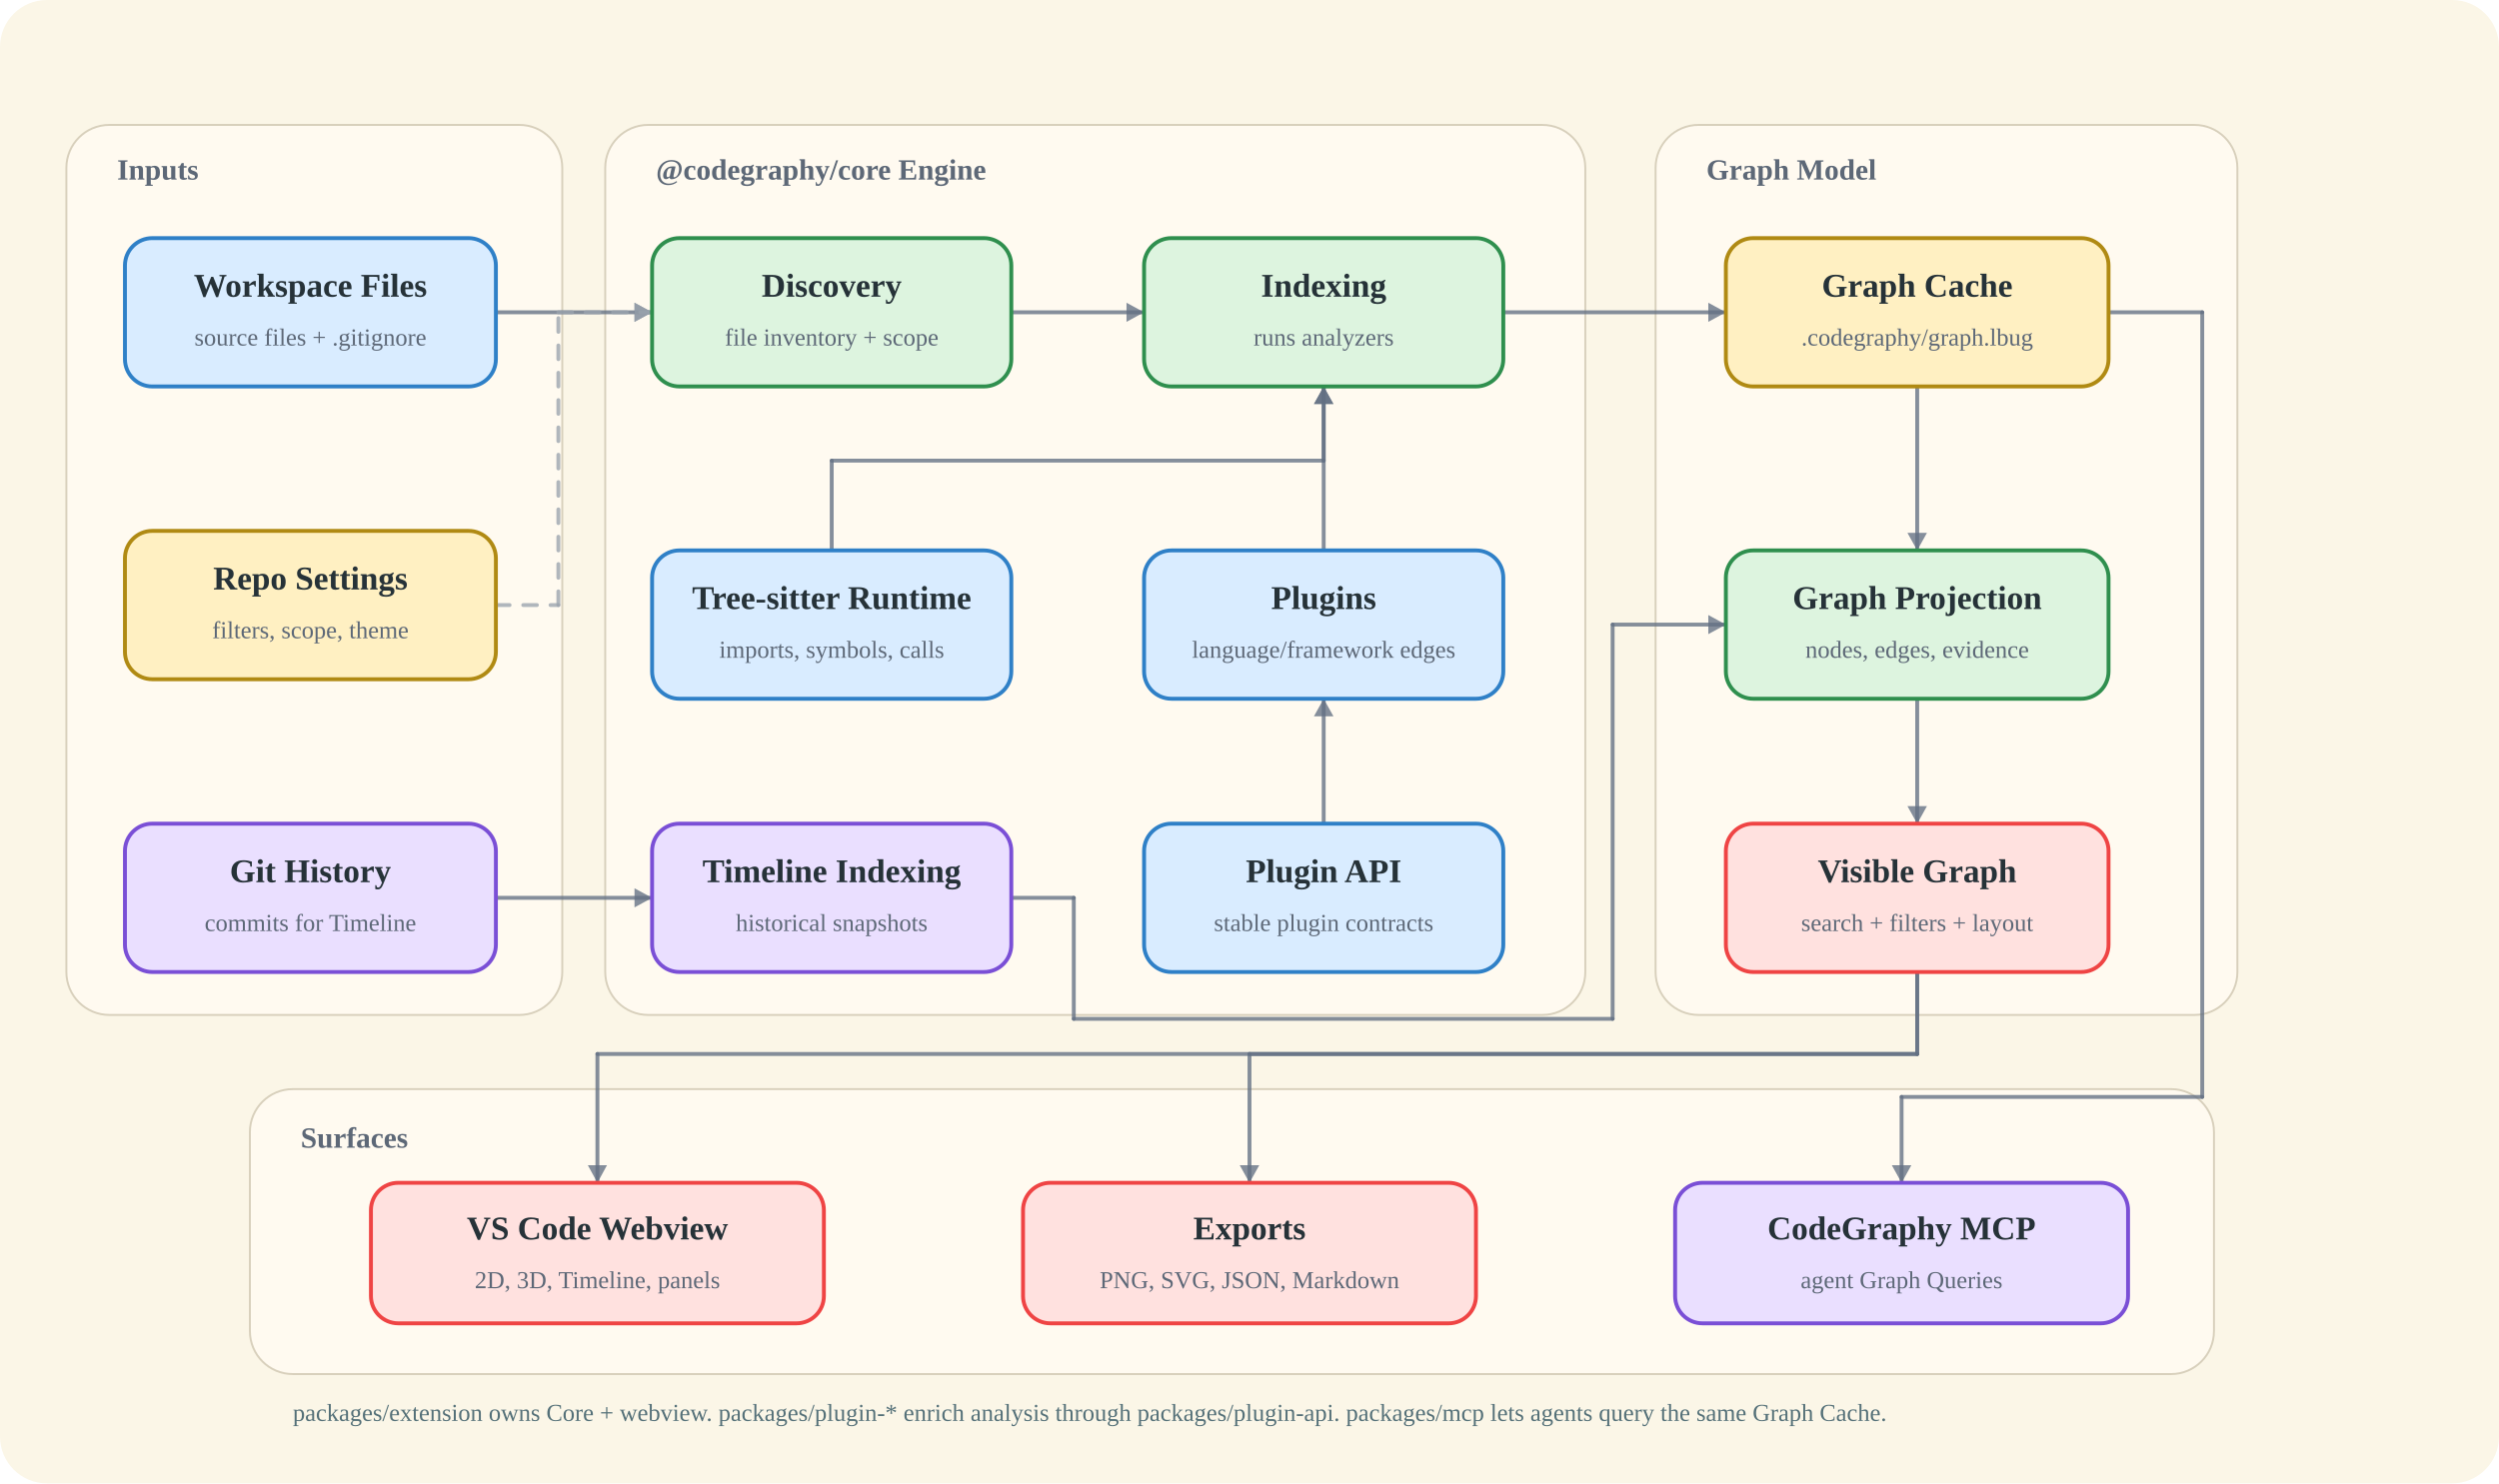
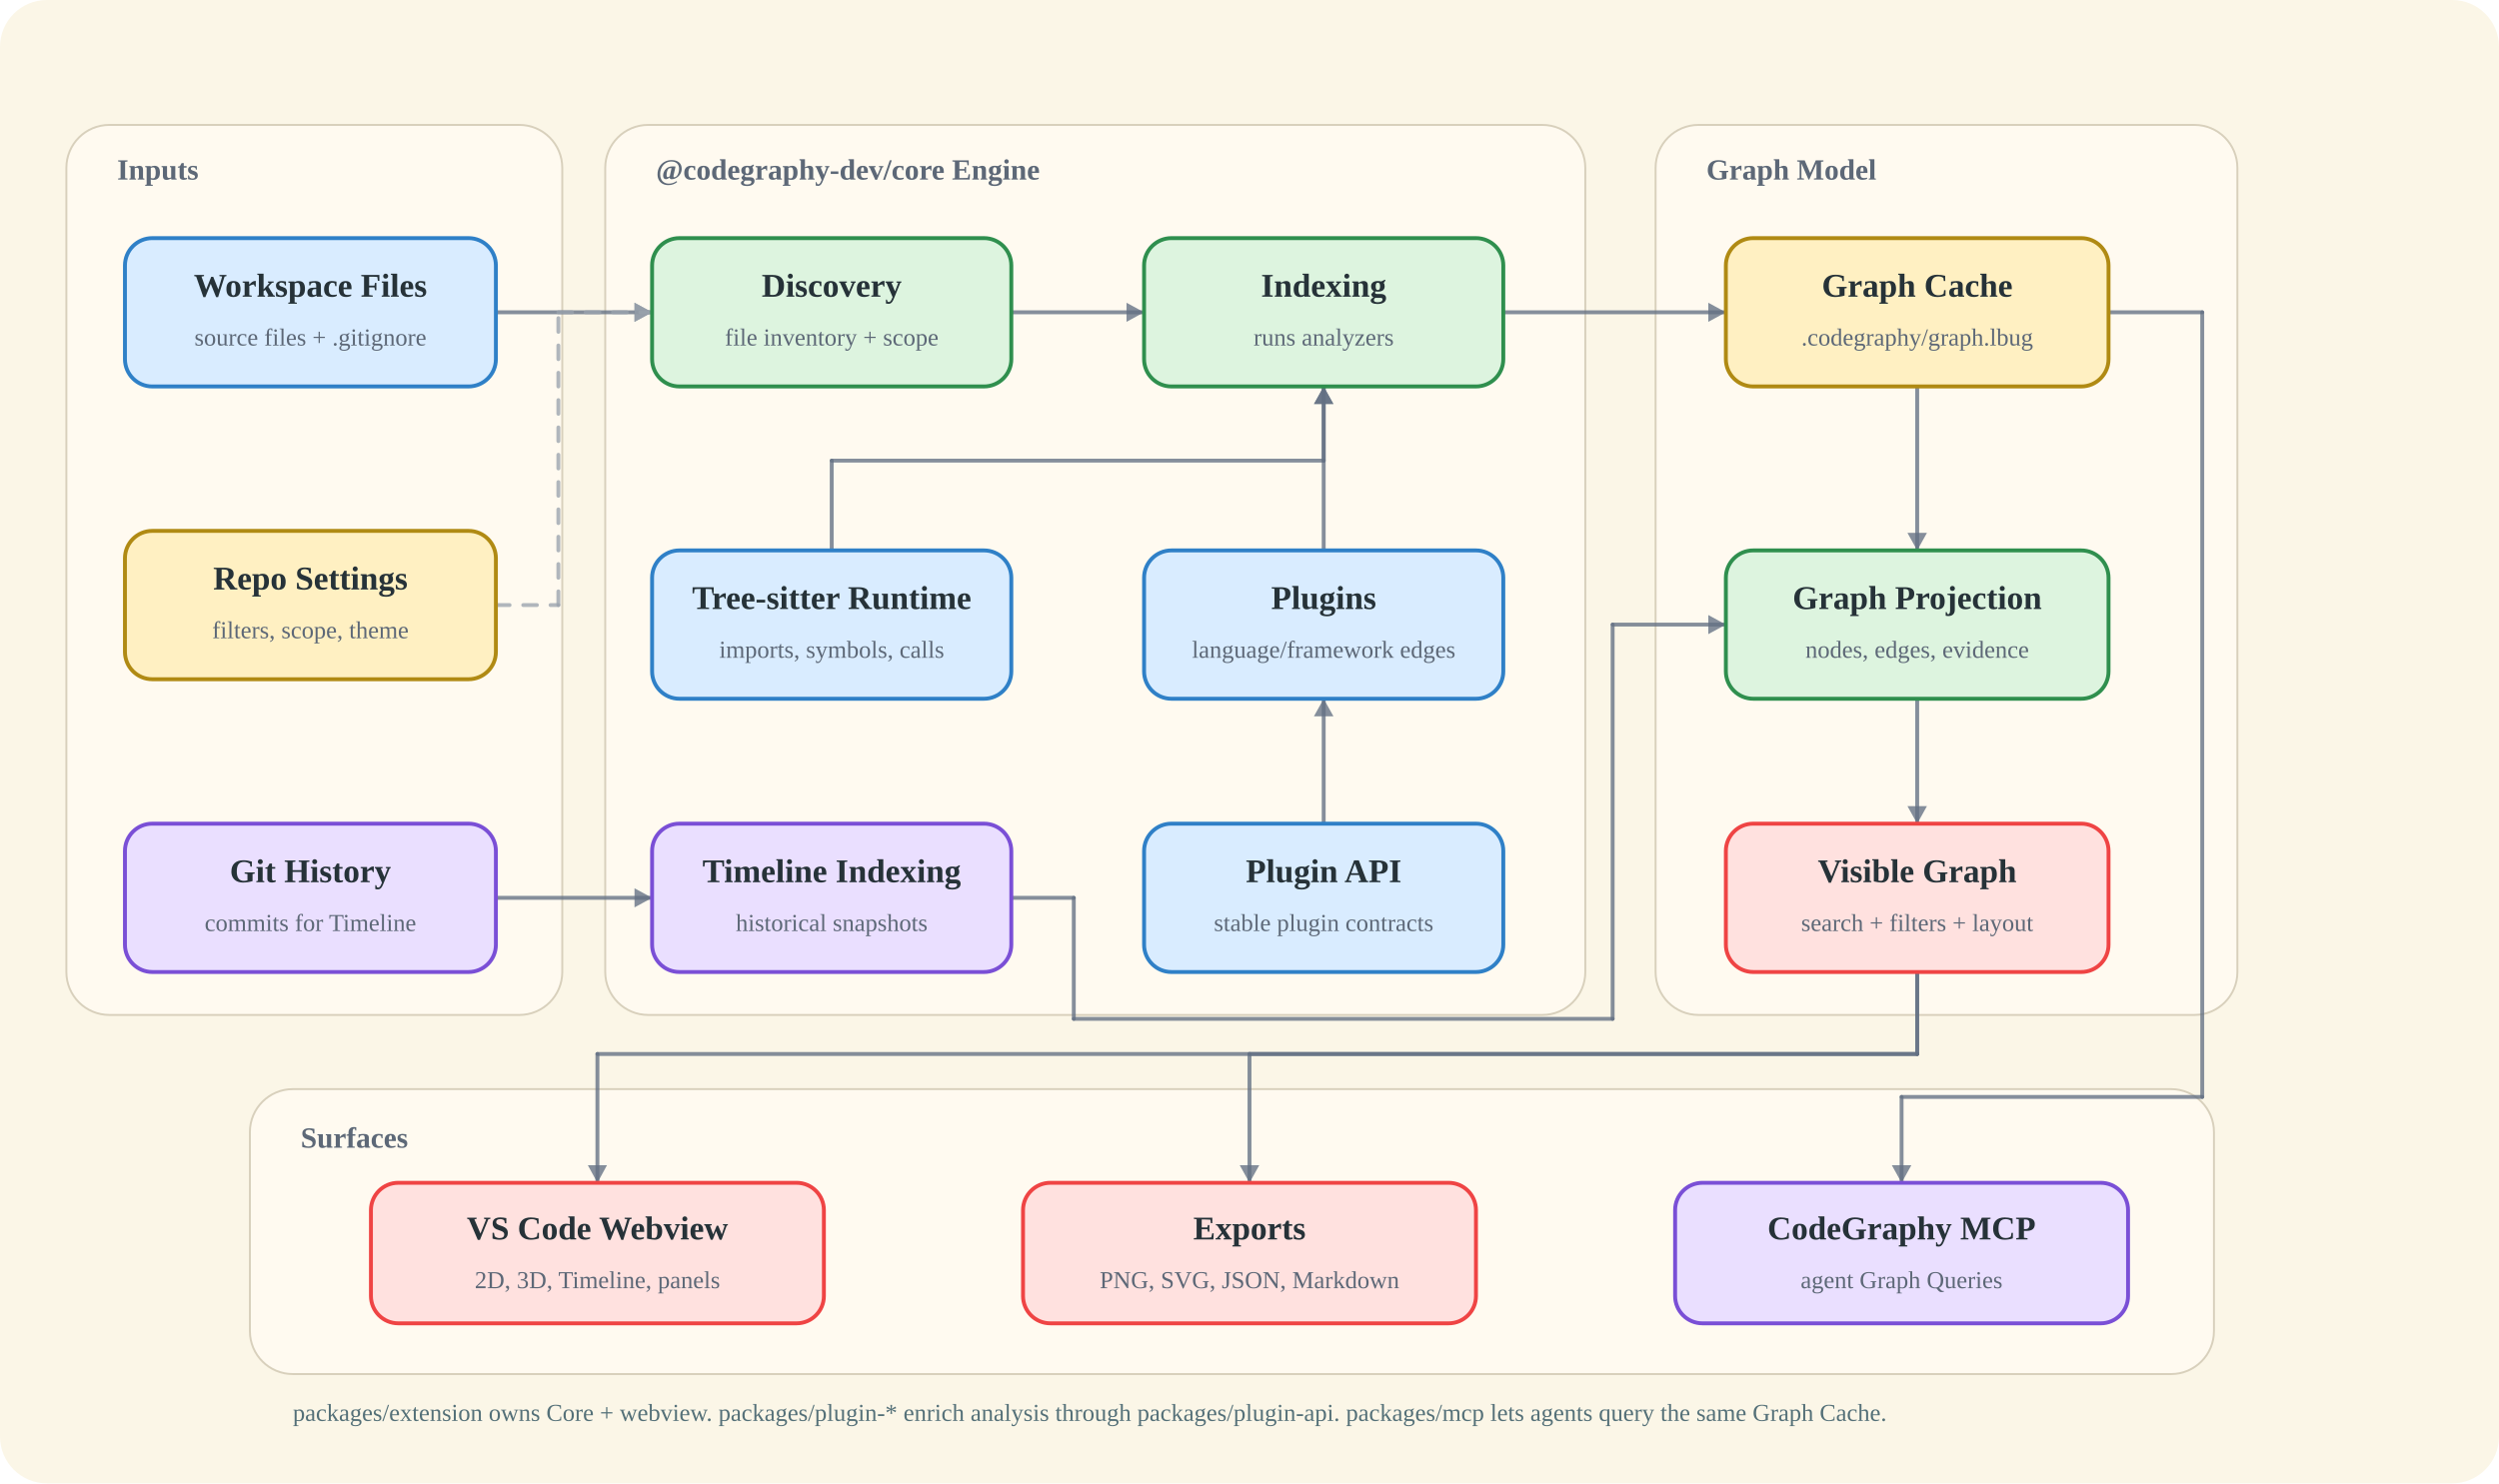
<svg xmlns="http://www.w3.org/2000/svg" width="1280" height="760" viewBox="0 0 1280 760" role="img" aria-labelledby="title desc">
  <rect width="1280" height="760" rx="24" fill="#fbf6e7" />
  <rect x="34" y="64" width="254" height="456" rx="22" fill="#fffaf0" stroke="#d8d0bc" />
  <rect x="310" y="64" width="502" height="456" rx="22" fill="#fffaf0" stroke="#d8d0bc" />
  <rect x="848" y="64" width="298" height="456" rx="22" fill="#fffaf0" stroke="#d8d0bc" />
  <rect x="128" y="558" width="1006" height="146" rx="22" fill="#fffaf0" stroke="#d8d0bc" />
  <text x="60" y="92" font-size="15" font-weight="700" fill="#5d6877">Inputs</text>
-   <text x="336" y="92" font-size="15" font-weight="700" fill="#5d6877">@codegraphy/core Engine</text>
+   <text x="336" y="92" font-size="15" font-weight="700" fill="#5d6877">@codegraphy-dev/core Engine</text>
  <text x="874" y="92" font-size="15" font-weight="700" fill="#5d6877">Graph Model</text>
  <text x="154" y="588" font-size="15" font-weight="700" fill="#5d6877">Surfaces</text>
  <g>
    <line x1="254" y1="160" x2="334" y2="160" stroke="#637083" stroke-width="2" stroke-linecap="round" opacity="0.78" />
    <polygon points="334.0,160.0 325.0,164.9 325.0,155.1" fill="#637083" opacity="0.78" />
  </g>
  <g>
    <line x1="518" y1="160" x2="586" y2="160" stroke="#637083" stroke-width="2" stroke-linecap="round" opacity="0.78" />
    <polygon points="586.0,160.0 577.0,164.9 577.0,155.1" fill="#637083" opacity="0.78" />
  </g>
  <g>
    <line x1="770" y1="160" x2="884" y2="160" stroke="#637083" stroke-width="2" stroke-linecap="round" opacity="0.78" />
    <polygon points="884.0,160.0 875.0,164.9 875.0,155.1" fill="#637083" opacity="0.78" />
  </g>
  <g>
    <line x1="982" y1="198" x2="982" y2="282" stroke="#637083" stroke-width="2" stroke-linecap="round" opacity="0.78" />
    <polygon points="982.0,282.0 977.0,273.0 987.0,273.0" fill="#637083" opacity="0.78" />
  </g>
  <g>
    <line x1="982" y1="358" x2="982" y2="422" stroke="#637083" stroke-width="2" stroke-linecap="round" opacity="0.78" />
    <polygon points="982.0,422.0 977.0,413.0 987.0,413.0" fill="#637083" opacity="0.78" />
  </g>
  <g>
    <line x1="982" y1="498" x2="982" y2="540" stroke="#637083" stroke-width="2" stroke-linecap="round" opacity="0.78" />
    <line x1="982" y1="540" x2="306" y2="540" stroke="#637083" stroke-width="2" stroke-linecap="round" opacity="0.78" />
    <line x1="306" y1="540" x2="306" y2="606" stroke="#637083" stroke-width="2" stroke-linecap="round" opacity="0.78" />
    <polygon points="306.0,606.0 301.1,597.0 310.9,597.0" fill="#637083" opacity="0.78" />
  </g>
  <g>
    <line x1="982" y1="498" x2="982" y2="540" stroke="#637083" stroke-width="2" stroke-linecap="round" opacity="0.78" />
    <line x1="982" y1="540" x2="640" y2="540" stroke="#637083" stroke-width="2" stroke-linecap="round" opacity="0.78" />
    <line x1="640" y1="540" x2="640" y2="606" stroke="#637083" stroke-width="2" stroke-linecap="round" opacity="0.78" />
    <polygon points="640.0,606.0 635.0,597.0 645.0,597.0" fill="#637083" opacity="0.78" />
  </g>
  <g>
    <line x1="1080" y1="160" x2="1128" y2="160" stroke="#637083" stroke-width="2" stroke-linecap="round" opacity="0.78" />
    <line x1="1128" y1="160" x2="1128" y2="562" stroke="#637083" stroke-width="2" stroke-linecap="round" opacity="0.78" />
    <line x1="1128" y1="562" x2="974" y2="562" stroke="#637083" stroke-width="2" stroke-linecap="round" opacity="0.78" />
    <line x1="974" y1="562" x2="974" y2="606" stroke="#637083" stroke-width="2" stroke-linecap="round" opacity="0.78" />
    <polygon points="974.0,606.0 969.0,597.0 979.0,597.0" fill="#637083" opacity="0.78" />
  </g>
  <g>
    <line x1="426" y1="282" x2="426" y2="236" stroke="#637083" stroke-width="2" stroke-linecap="round" opacity="0.78" />
    <line x1="426" y1="236" x2="678" y2="236" stroke="#637083" stroke-width="2" stroke-linecap="round" opacity="0.78" />
    <line x1="678" y1="236" x2="678" y2="198" stroke="#637083" stroke-width="2" stroke-linecap="round" opacity="0.78" />
    <polygon points="678.0,198.0 683.0,207.0 673.0,207.0" fill="#637083" opacity="0.78" />
  </g>
  <g>
    <line x1="678" y1="282" x2="678" y2="198" stroke="#637083" stroke-width="2" stroke-linecap="round" opacity="0.78" />
    <polygon points="678.0,198.0 683.0,207.0 673.0,207.0" fill="#637083" opacity="0.78" />
  </g>
  <g>
    <line x1="678" y1="422" x2="678" y2="358" stroke="#637083" stroke-width="2" stroke-linecap="round" opacity="0.78" />
    <polygon points="678.0,358.0 683.0,367.0 673.0,367.0" fill="#637083" opacity="0.78" />
  </g>
  <g>
    <line x1="254" y1="460" x2="334" y2="460" stroke="#637083" stroke-width="2" stroke-linecap="round" opacity="0.78" />
    <polygon points="334.0,460.0 325.0,464.9 325.0,455.1" fill="#637083" opacity="0.78" />
  </g>
  <g>
    <line x1="518" y1="460" x2="550" y2="460" stroke="#637083" stroke-width="2" stroke-linecap="round" opacity="0.78" />
    <line x1="550" y1="460" x2="550" y2="522" stroke="#637083" stroke-width="2" stroke-linecap="round" opacity="0.78" />
    <line x1="550" y1="522" x2="826" y2="522" stroke="#637083" stroke-width="2" stroke-linecap="round" opacity="0.78" />
    <line x1="826" y1="522" x2="826" y2="320" stroke="#637083" stroke-width="2" stroke-linecap="round" opacity="0.78" />
    <line x1="826" y1="320" x2="884" y2="320" stroke="#637083" stroke-width="2" stroke-linecap="round" opacity="0.78" />
    <polygon points="884.0,320.0 875.0,324.9 875.0,315.1" fill="#637083" opacity="0.78" />
  </g>
  <g>
    <line x1="254" y1="310" x2="286" y2="310" stroke="#9aa3ad" stroke-width="2" stroke-linecap="round" opacity="0.78" stroke-dasharray="7 7" />
    <line x1="286" y1="310" x2="286" y2="160" stroke="#9aa3ad" stroke-width="2" stroke-linecap="round" opacity="0.78" stroke-dasharray="7 7" />
    <line x1="286" y1="160" x2="334" y2="160" stroke="#9aa3ad" stroke-width="2" stroke-linecap="round" opacity="0.78" stroke-dasharray="7 7" />
    <polygon points="334.0,160.0 325.0,164.9 325.0,155.1" fill="#9aa3ad" opacity="0.78" />
  </g>
  <g>
    <rect x="64" y="122" width="190" height="76" rx="14" fill="#d9ecff" stroke="#2f80c7" stroke-width="2" />
    <text x="159" y="152" text-anchor="middle" font-size="17" font-weight="700" fill="#263238">Workspace Files</text>
    <text x="159" y="177" text-anchor="middle" font-size="12.5" fill="#5d6877">source files + .gitignore</text>
  </g>
  <g>
    <rect x="64" y="272" width="190" height="76" rx="14" fill="#fff0c2" stroke="#b08a13" stroke-width="2" />
    <text x="159" y="302" text-anchor="middle" font-size="17" font-weight="700" fill="#263238">Repo Settings</text>
    <text x="159" y="327" text-anchor="middle" font-size="12.5" fill="#5d6877">filters, scope, theme</text>
  </g>
  <g>
    <rect x="64" y="422" width="190" height="76" rx="14" fill="#eadfff" stroke="#7a4fd6" stroke-width="2" />
    <text x="159" y="452" text-anchor="middle" font-size="17" font-weight="700" fill="#263238">Git History</text>
    <text x="159" y="477" text-anchor="middle" font-size="12.5" fill="#5d6877">commits for Timeline</text>
  </g>
  <g>
    <rect x="334" y="122" width="184" height="76" rx="14" fill="#ddf4df" stroke="#2f8f4e" stroke-width="2" />
    <text x="426" y="152" text-anchor="middle" font-size="17" font-weight="700" fill="#263238">Discovery</text>
    <text x="426" y="177" text-anchor="middle" font-size="12.5" fill="#5d6877">file inventory + scope</text>
  </g>
  <g>
    <rect x="586" y="122" width="184" height="76" rx="14" fill="#ddf4df" stroke="#2f8f4e" stroke-width="2" />
    <text x="678" y="152" text-anchor="middle" font-size="17" font-weight="700" fill="#263238">Indexing</text>
    <text x="678" y="177" text-anchor="middle" font-size="12.5" fill="#5d6877">runs analyzers</text>
  </g>
  <g>
    <rect x="334" y="282" width="184" height="76" rx="14" fill="#d9ecff" stroke="#2f80c7" stroke-width="2" />
    <text x="426" y="312" text-anchor="middle" font-size="17" font-weight="700" fill="#263238">Tree-sitter Runtime</text>
    <text x="426" y="337" text-anchor="middle" font-size="12.5" fill="#5d6877">imports, symbols, calls</text>
  </g>
  <g>
    <rect x="586" y="282" width="184" height="76" rx="14" fill="#d9ecff" stroke="#2f80c7" stroke-width="2" />
    <text x="678" y="312" text-anchor="middle" font-size="17" font-weight="700" fill="#263238">Plugins</text>
    <text x="678" y="337" text-anchor="middle" font-size="12.5" fill="#5d6877">language/framework edges</text>
  </g>
  <g>
    <rect x="334" y="422" width="184" height="76" rx="14" fill="#eadfff" stroke="#7a4fd6" stroke-width="2" />
    <text x="426" y="452" text-anchor="middle" font-size="17" font-weight="700" fill="#263238">Timeline Indexing</text>
    <text x="426" y="477" text-anchor="middle" font-size="12.5" fill="#5d6877">historical snapshots</text>
  </g>
  <g>
    <rect x="586" y="422" width="184" height="76" rx="14" fill="#d9ecff" stroke="#2f80c7" stroke-width="2" />
    <text x="678" y="452" text-anchor="middle" font-size="17" font-weight="700" fill="#263238">Plugin API</text>
    <text x="678" y="477" text-anchor="middle" font-size="12.5" fill="#5d6877">stable plugin contracts</text>
  </g>
  <g>
    <rect x="884" y="122" width="196" height="76" rx="14" fill="#fff0c2" stroke="#b08a13" stroke-width="2" />
    <text x="982" y="152" text-anchor="middle" font-size="17" font-weight="700" fill="#263238">Graph Cache</text>
    <text x="982" y="177" text-anchor="middle" font-size="12.5" fill="#5d6877">.codegraphy/graph.lbug</text>
  </g>
  <g>
    <rect x="884" y="282" width="196" height="76" rx="14" fill="#ddf4df" stroke="#2f8f4e" stroke-width="2" />
    <text x="982" y="312" text-anchor="middle" font-size="17" font-weight="700" fill="#263238">Graph Projection</text>
    <text x="982" y="337" text-anchor="middle" font-size="12.5" fill="#5d6877">nodes, edges, evidence</text>
  </g>
  <g>
    <rect x="884" y="422" width="196" height="76" rx="14" fill="#ffe1df" stroke="#ef4444" stroke-width="2" />
    <text x="982" y="452" text-anchor="middle" font-size="17" font-weight="700" fill="#263238">Visible Graph</text>
    <text x="982" y="477" text-anchor="middle" font-size="12.5" fill="#5d6877">search + filters + layout</text>
  </g>
  <g>
    <rect x="190" y="606" width="232" height="72" rx="14" fill="#ffe1df" stroke="#ef4444" stroke-width="2" />
    <text x="306" y="635" text-anchor="middle" font-size="17" font-weight="700" fill="#263238">VS Code Webview</text>
    <text x="306" y="660" text-anchor="middle" font-size="12.5" fill="#5d6877">2D, 3D, Timeline, panels</text>
  </g>
  <g>
    <rect x="524" y="606" width="232" height="72" rx="14" fill="#ffe1df" stroke="#ef4444" stroke-width="2" />
    <text x="640" y="635" text-anchor="middle" font-size="17" font-weight="700" fill="#263238">Exports</text>
    <text x="640" y="660" text-anchor="middle" font-size="12.5" fill="#5d6877">PNG, SVG, JSON, Markdown</text>
  </g>
  <g>
    <rect x="858" y="606" width="232" height="72" rx="14" fill="#eadfff" stroke="#7a4fd6" stroke-width="2" />
    <text x="974" y="635" text-anchor="middle" font-size="17" font-weight="700" fill="#263238">CodeGraphy MCP</text>
    <text x="974" y="660" text-anchor="middle" font-size="12.5" fill="#5d6877">agent Graph Queries</text>
  </g>
  <text x="150" y="728" font-size="12.5" fill="#547078">packages/extension owns Core + webview. packages/plugin-* enrich analysis through packages/plugin-api. packages/mcp lets agents query the same Graph Cache.</text>
</svg>
